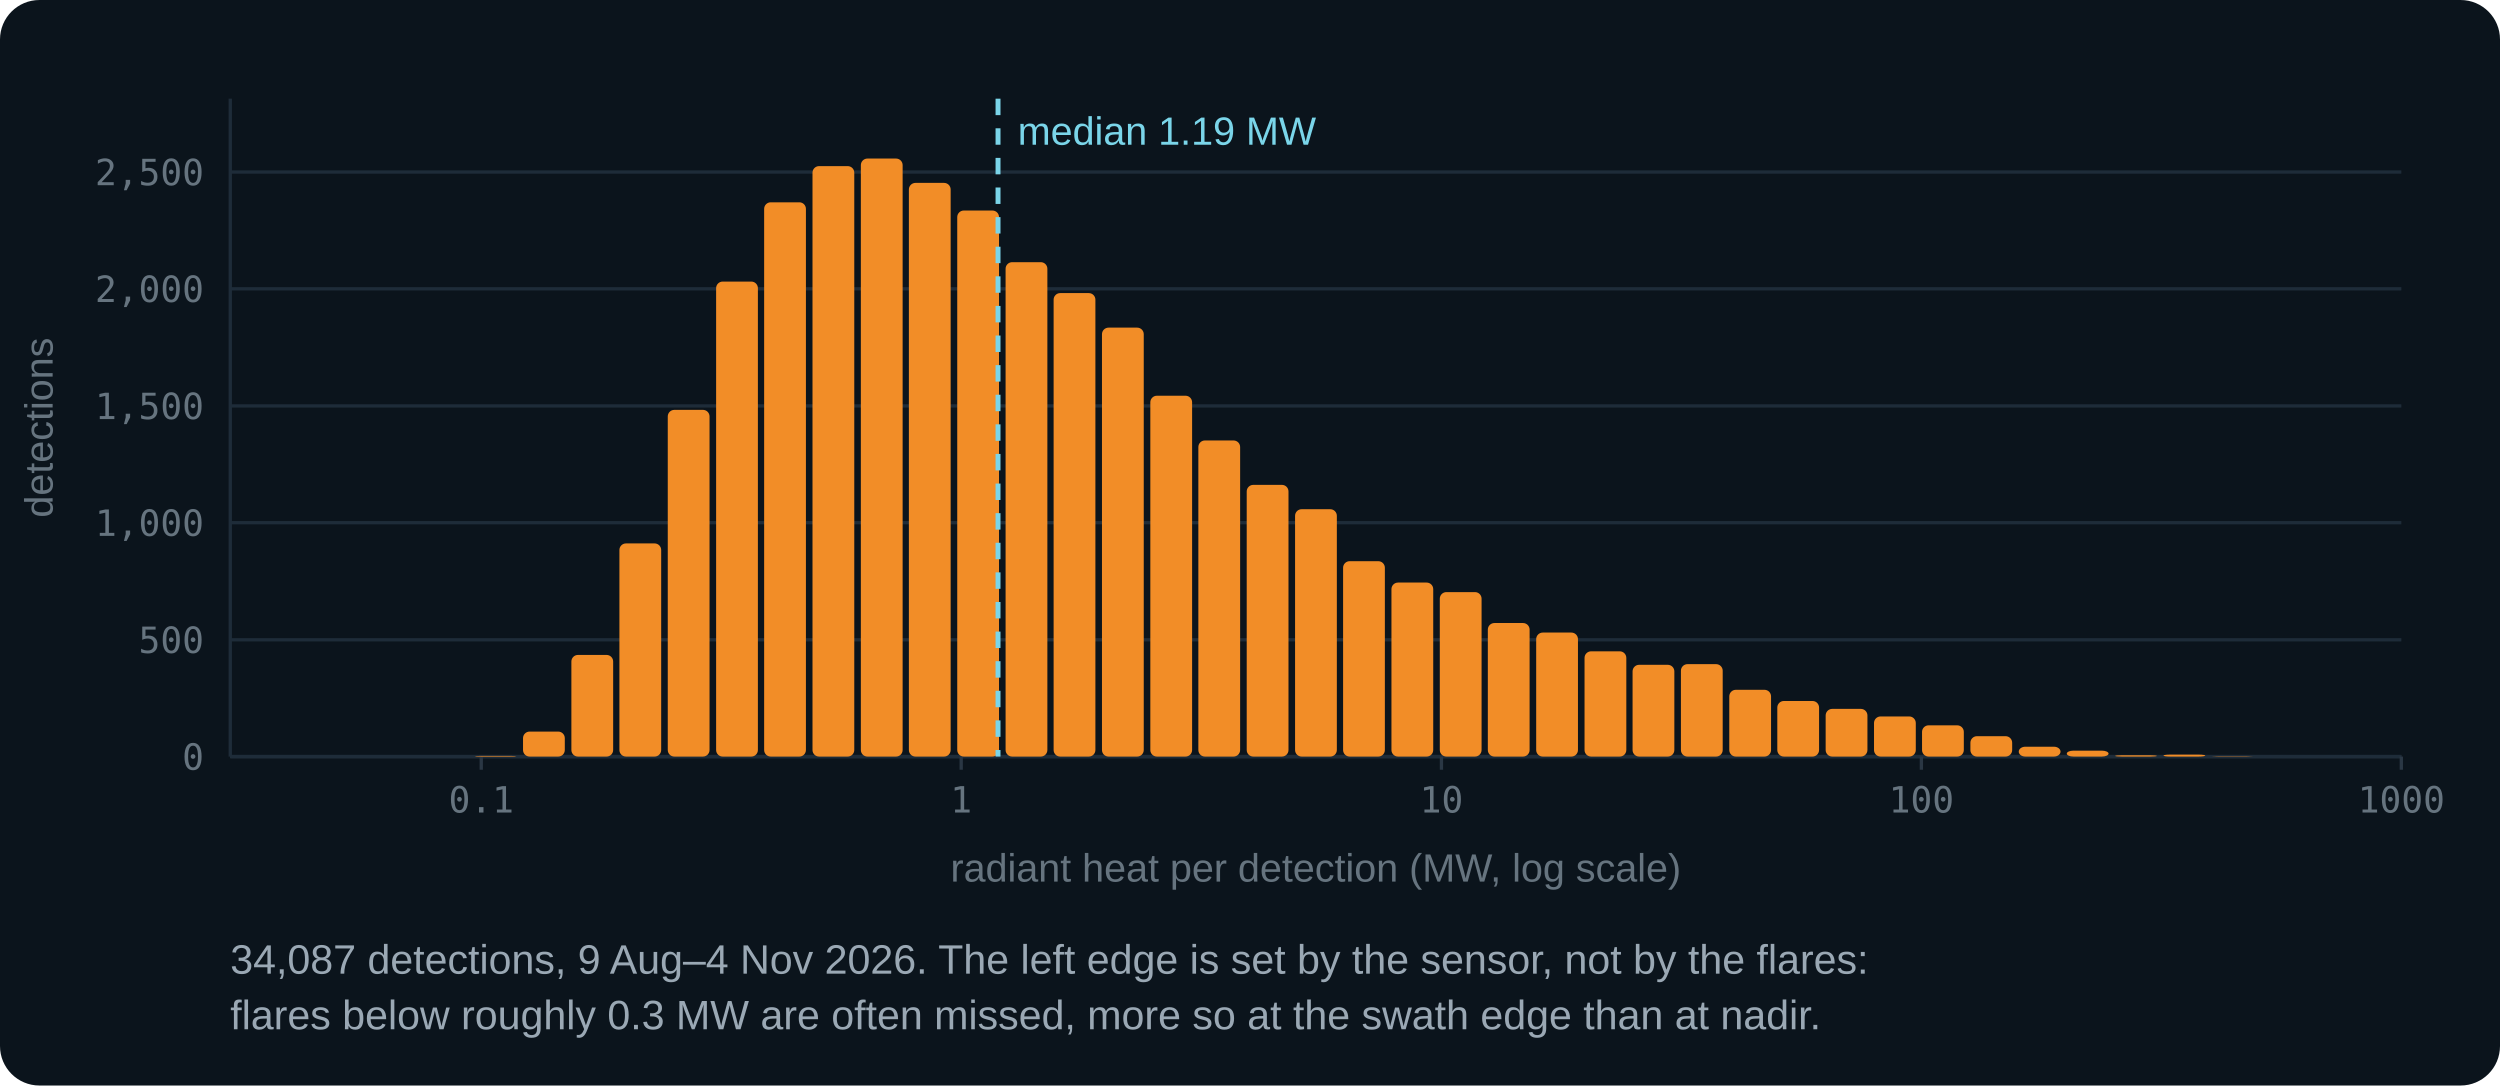
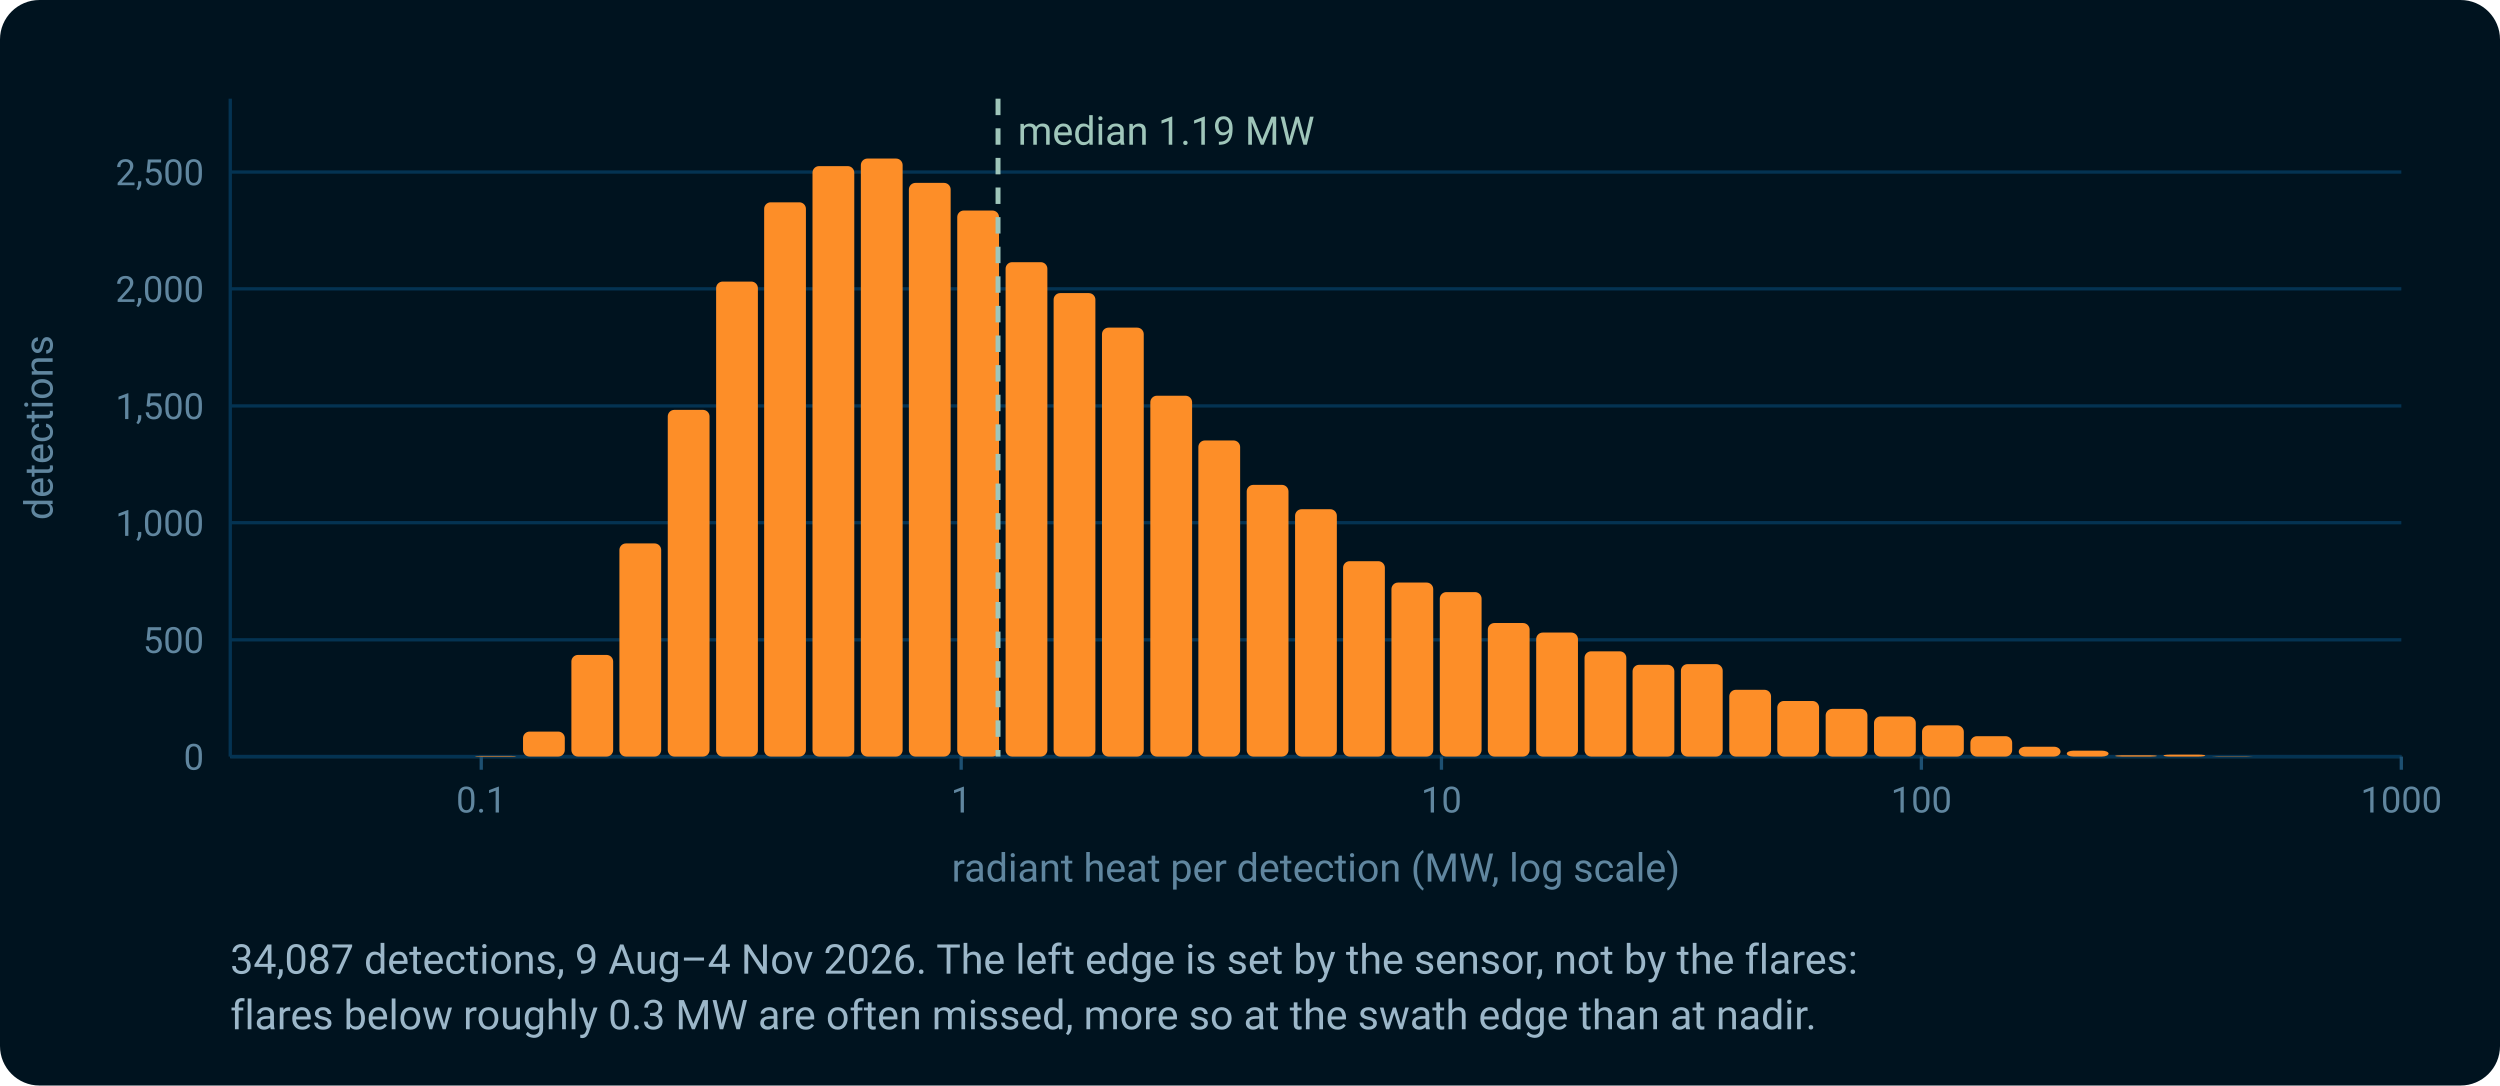
<svg xmlns="http://www.w3.org/2000/svg" viewBox="0 0 760 330" width="760" height="330" role="img" aria-label="How large detected flares are">
-   <rect width="760" height="330" rx="12" fill="#0b141c" />
-   <line x1="70.0" y1="230.0" x2="730.0" y2="230.0" stroke="#2a3744" stroke-width="1" />
-   <line x1="70.0" y1="30.0" x2="70.0" y2="230.0" stroke="#1e2c39" stroke-width="1" />
-   <line x1="70.0" y1="230.0" x2="730.0" y2="230.0" stroke="#1e2c39" stroke-width="1" />
-   <text x="62.0" y="234.0" fill="#66747f" font-size="11" font-family="'IBM Plex Mono', Menlo, Consolas, monospace" text-anchor="end" font-weight="400">0</text>
-   <line x1="70.0" y1="194.5" x2="730.0" y2="194.5" stroke="#1e2c39" stroke-width="1" />
-   <text x="62.0" y="198.5" fill="#66747f" font-size="11" font-family="'IBM Plex Mono', Menlo, Consolas, monospace" text-anchor="end" font-weight="400">500</text>
-   <line x1="70.0" y1="158.9" x2="730.0" y2="158.9" stroke="#1e2c39" stroke-width="1" />
-   <text x="62.0" y="162.9" fill="#66747f" font-size="11" font-family="'IBM Plex Mono', Menlo, Consolas, monospace" text-anchor="end" font-weight="400">1,000</text>
-   <line x1="70.0" y1="123.4" x2="730.0" y2="123.4" stroke="#1e2c39" stroke-width="1" />
-   <text x="62.0" y="127.4" fill="#66747f" font-size="11" font-family="'IBM Plex Mono', Menlo, Consolas, monospace" text-anchor="end" font-weight="400">1,500</text>
-   <line x1="70.0" y1="87.8" x2="730.0" y2="87.8" stroke="#1e2c39" stroke-width="1" />
-   <text x="62.0" y="91.8" fill="#66747f" font-size="11" font-family="'IBM Plex Mono', Menlo, Consolas, monospace" text-anchor="end" font-weight="400">2,000</text>
-   <line x1="70.0" y1="52.3" x2="730.0" y2="52.3" stroke="#1e2c39" stroke-width="1" />
-   <text x="62.0" y="56.3" fill="#66747f" font-size="11" font-family="'IBM Plex Mono', Menlo, Consolas, monospace" text-anchor="end" font-weight="400">2,500</text>
-   <line x1="146.3" y1="230.0" x2="146.3" y2="234.0" stroke="#2a3744" stroke-width="1" />
-   <text x="146.3" y="247.0" fill="#66747f" font-size="11" font-family="'IBM Plex Mono', Menlo, Consolas, monospace" text-anchor="middle" font-weight="400">0.1</text>
-   <line x1="292.2" y1="230.0" x2="292.2" y2="234.0" stroke="#2a3744" stroke-width="1" />
-   <text x="292.2" y="247.0" fill="#66747f" font-size="11" font-family="'IBM Plex Mono', Menlo, Consolas, monospace" text-anchor="middle" font-weight="400">1</text>
-   <line x1="438.2" y1="230.0" x2="438.2" y2="234.0" stroke="#2a3744" stroke-width="1" />
-   <text x="438.2" y="247.0" fill="#66747f" font-size="11" font-family="'IBM Plex Mono', Menlo, Consolas, monospace" text-anchor="middle" font-weight="400">10</text>
-   <line x1="584.1" y1="230.0" x2="584.1" y2="234.0" stroke="#2a3744" stroke-width="1" />
-   <text x="584.1" y="247.0" fill="#66747f" font-size="11" font-family="'IBM Plex Mono', Menlo, Consolas, monospace" text-anchor="middle" font-weight="400">100</text>
-   <line x1="730.0" y1="230.0" x2="730.0" y2="234.0" stroke="#2a3744" stroke-width="1" />
-   <text x="730.0" y="247.0" fill="#66747f" font-size="11" font-family="'IBM Plex Mono', Menlo, Consolas, monospace" text-anchor="middle" font-weight="400">1000</text>
-   <rect x="144.3" y="229.8" width="12.7" height="0.2" fill="#f28d27" rx="2" />
-   <rect x="159.0" y="222.4" width="12.7" height="7.6" fill="#f28d27" rx="2" />
-   <rect x="173.7" y="199.1" width="12.7" height="30.9" fill="#f28d27" rx="2" />
-   <rect x="188.3" y="165.2" width="12.7" height="64.8" fill="#f28d27" rx="2" />
-   <rect x="203.0" y="124.6" width="12.7" height="105.4" fill="#f28d27" rx="2" />
-   <rect x="217.7" y="85.6" width="12.7" height="144.4" fill="#f28d27" rx="2" />
-   <rect x="232.3" y="61.5" width="12.7" height="168.5" fill="#f28d27" rx="2" />
-   <rect x="247.0" y="50.5" width="12.7" height="179.5" fill="#f28d27" rx="2" />
-   <rect x="261.7" y="48.2" width="12.7" height="181.8" fill="#f28d27" rx="2" />
-   <rect x="276.3" y="55.6" width="12.7" height="174.4" fill="#f28d27" rx="2" />
-   <rect x="291.0" y="64.0" width="12.7" height="166.0" fill="#f28d27" rx="2" />
-   <rect x="305.7" y="79.7" width="12.7" height="150.3" fill="#f28d27" rx="2" />
-   <rect x="320.3" y="89.1" width="12.7" height="140.9" fill="#f28d27" rx="2" />
-   <rect x="335.0" y="99.6" width="12.7" height="130.4" fill="#f28d27" rx="2" />
-   <rect x="349.7" y="120.3" width="12.7" height="109.7" fill="#f28d27" rx="2" />
-   <rect x="364.3" y="133.9" width="12.7" height="96.1" fill="#f28d27" rx="2" />
-   <rect x="379.0" y="147.4" width="12.7" height="82.6" fill="#f28d27" rx="2" />
-   <rect x="393.7" y="154.8" width="12.7" height="75.2" fill="#f28d27" rx="2" />
-   <rect x="408.3" y="170.6" width="12.7" height="59.4" fill="#f28d27" rx="2" />
-   <rect x="423.0" y="177.1" width="12.7" height="52.9" fill="#f28d27" rx="2" />
-   <rect x="437.7" y="180.0" width="12.7" height="50.0" fill="#f28d27" rx="2" />
-   <rect x="452.3" y="189.4" width="12.7" height="40.6" fill="#f28d27" rx="2" />
-   <rect x="467.0" y="192.3" width="12.7" height="37.7" fill="#f28d27" rx="2" />
-   <rect x="481.7" y="198.0" width="12.7" height="32.0" fill="#f28d27" rx="2" />
-   <rect x="496.3" y="202.1" width="12.7" height="27.9" fill="#f28d27" rx="2" />
-   <rect x="511.0" y="201.9" width="12.7" height="28.1" fill="#f28d27" rx="2" />
-   <rect x="525.7" y="209.7" width="12.7" height="20.3" fill="#f28d27" rx="2" />
-   <rect x="540.3" y="213.1" width="12.7" height="16.9" fill="#f28d27" rx="2" />
-   <rect x="555.0" y="215.5" width="12.7" height="14.5" fill="#f28d27" rx="2" />
-   <rect x="569.7" y="217.8" width="12.7" height="12.2" fill="#f28d27" rx="2" />
-   <rect x="584.3" y="220.5" width="12.7" height="9.5" fill="#f28d27" rx="2" />
-   <rect x="599.0" y="223.8" width="12.7" height="6.2" fill="#f28d27" rx="2" />
-   <rect x="613.7" y="227.0" width="12.7" height="3.0" fill="#f28d27" rx="2" />
-   <rect x="628.3" y="228.2" width="12.7" height="1.8" fill="#f28d27" rx="2" />
-   <rect x="643.0" y="229.6" width="12.7" height="0.4" fill="#f28d27" rx="2" />
-   <rect x="657.7" y="229.4" width="12.7" height="0.6" fill="#f28d27" rx="2" />
-   <rect x="672.3" y="229.9" width="12.7" height="0.1" fill="#f28d27" rx="2" />
-   <line x1="303.4" y1="30.0" x2="303.4" y2="230.0" stroke="#7ad5e9" stroke-width="1.5" stroke-dasharray="5 4" />
-   <text x="309.4" y="44.0" fill="#7ad5e9" font-size="12" font-family="Archivo, 'Helvetica Neue', Arial, sans-serif" text-anchor="start" font-weight="400">median 1.19 MW</text>
-   <text x="400.0" y="268.0" fill="#66747f" font-size="12" font-family="Archivo, 'Helvetica Neue', Arial, sans-serif" text-anchor="middle" font-weight="400">radiant heat per detection (MW, log scale)</text>
-   <text x="16.0" y="130.0" fill="#66747f" font-size="12" font-family="Archivo, 'Helvetica Neue', Arial, sans-serif" text-anchor="middle" font-weight="400" transform="rotate(-90 16 130.0)">detections</text>
-   <text x="70.0" y="296.0" fill="#9aa8b4" font-size="12.5" font-family="Archivo, 'Helvetica Neue', Arial, sans-serif" text-anchor="start" font-weight="400">34,087 detections, 9 Aug–4 Nov 2026. The left edge is set by the sensor, not by the flares:</text>
-   <text x="70.0" y="312.9" fill="#9aa8b4" font-size="12.5" font-family="Archivo, 'Helvetica Neue', Arial, sans-serif" text-anchor="start" font-weight="400">flares below roughly 0.3 MW are often missed, more so at the swath edge than at nadir.</text>
+   <rect width="760" height="330" rx="12" fill="#00131F" />
+   <line x1="70.0" y1="230.0" x2="730.0" y2="230.0" stroke="#1D5072" stroke-width="1" />
+   <line x1="70.0" y1="30.0" x2="70.0" y2="230.0" stroke="#043352" stroke-width="1" />
+   <line x1="70.0" y1="230.0" x2="730.0" y2="230.0" stroke="#043352" stroke-width="1" />
+   <text x="62.0" y="234.0" fill="#60869F" font-size="11" font-family="Roboto, Arial, sans-serif" text-anchor="end" font-weight="400">0</text>
+   <line x1="70.0" y1="194.5" x2="730.0" y2="194.5" stroke="#043352" stroke-width="1" />
+   <text x="62.0" y="198.5" fill="#60869F" font-size="11" font-family="Roboto, Arial, sans-serif" text-anchor="end" font-weight="400">500</text>
+   <line x1="70.0" y1="158.9" x2="730.0" y2="158.9" stroke="#043352" stroke-width="1" />
+   <text x="62.0" y="162.9" fill="#60869F" font-size="11" font-family="Roboto, Arial, sans-serif" text-anchor="end" font-weight="400">1,000</text>
+   <line x1="70.0" y1="123.4" x2="730.0" y2="123.4" stroke="#043352" stroke-width="1" />
+   <text x="62.0" y="127.4" fill="#60869F" font-size="11" font-family="Roboto, Arial, sans-serif" text-anchor="end" font-weight="400">1,500</text>
+   <line x1="70.0" y1="87.8" x2="730.0" y2="87.8" stroke="#043352" stroke-width="1" />
+   <text x="62.0" y="91.8" fill="#60869F" font-size="11" font-family="Roboto, Arial, sans-serif" text-anchor="end" font-weight="400">2,000</text>
+   <line x1="70.0" y1="52.3" x2="730.0" y2="52.3" stroke="#043352" stroke-width="1" />
+   <text x="62.0" y="56.3" fill="#60869F" font-size="11" font-family="Roboto, Arial, sans-serif" text-anchor="end" font-weight="400">2,500</text>
+   <line x1="146.3" y1="230.0" x2="146.3" y2="234.0" stroke="#1D5072" stroke-width="1" />
+   <text x="146.3" y="247.0" fill="#60869F" font-size="11" font-family="Roboto, Arial, sans-serif" text-anchor="middle" font-weight="400">0.1</text>
+   <line x1="292.2" y1="230.0" x2="292.2" y2="234.0" stroke="#1D5072" stroke-width="1" />
+   <text x="292.2" y="247.0" fill="#60869F" font-size="11" font-family="Roboto, Arial, sans-serif" text-anchor="middle" font-weight="400">1</text>
+   <line x1="438.2" y1="230.0" x2="438.2" y2="234.0" stroke="#1D5072" stroke-width="1" />
+   <text x="438.2" y="247.0" fill="#60869F" font-size="11" font-family="Roboto, Arial, sans-serif" text-anchor="middle" font-weight="400">10</text>
+   <line x1="584.1" y1="230.0" x2="584.1" y2="234.0" stroke="#1D5072" stroke-width="1" />
+   <text x="584.1" y="247.0" fill="#60869F" font-size="11" font-family="Roboto, Arial, sans-serif" text-anchor="middle" font-weight="400">100</text>
+   <line x1="730.0" y1="230.0" x2="730.0" y2="234.0" stroke="#1D5072" stroke-width="1" />
+   <text x="730.0" y="247.0" fill="#60869F" font-size="11" font-family="Roboto, Arial, sans-serif" text-anchor="middle" font-weight="400">1000</text>
+   <rect x="144.3" y="229.8" width="12.7" height="0.2" fill="#FD8E28" rx="2" />
+   <rect x="159.0" y="222.4" width="12.7" height="7.6" fill="#FD8E28" rx="2" />
+   <rect x="173.7" y="199.1" width="12.7" height="30.9" fill="#FD8E28" rx="2" />
+   <rect x="188.3" y="165.2" width="12.7" height="64.8" fill="#FD8E28" rx="2" />
+   <rect x="203.0" y="124.6" width="12.7" height="105.4" fill="#FD8E28" rx="2" />
+   <rect x="217.7" y="85.6" width="12.7" height="144.4" fill="#FD8E28" rx="2" />
+   <rect x="232.3" y="61.5" width="12.7" height="168.5" fill="#FD8E28" rx="2" />
+   <rect x="247.0" y="50.5" width="12.7" height="179.5" fill="#FD8E28" rx="2" />
+   <rect x="261.7" y="48.2" width="12.7" height="181.8" fill="#FD8E28" rx="2" />
+   <rect x="276.3" y="55.6" width="12.7" height="174.4" fill="#FD8E28" rx="2" />
+   <rect x="291.0" y="64.0" width="12.7" height="166.0" fill="#FD8E28" rx="2" />
+   <rect x="305.7" y="79.7" width="12.7" height="150.3" fill="#FD8E28" rx="2" />
+   <rect x="320.3" y="89.1" width="12.7" height="140.9" fill="#FD8E28" rx="2" />
+   <rect x="335.0" y="99.6" width="12.7" height="130.4" fill="#FD8E28" rx="2" />
+   <rect x="349.7" y="120.3" width="12.7" height="109.7" fill="#FD8E28" rx="2" />
+   <rect x="364.3" y="133.9" width="12.7" height="96.1" fill="#FD8E28" rx="2" />
+   <rect x="379.0" y="147.4" width="12.7" height="82.6" fill="#FD8E28" rx="2" />
+   <rect x="393.7" y="154.8" width="12.7" height="75.2" fill="#FD8E28" rx="2" />
+   <rect x="408.3" y="170.6" width="12.7" height="59.4" fill="#FD8E28" rx="2" />
+   <rect x="423.0" y="177.1" width="12.7" height="52.9" fill="#FD8E28" rx="2" />
+   <rect x="437.7" y="180.0" width="12.7" height="50.0" fill="#FD8E28" rx="2" />
+   <rect x="452.3" y="189.4" width="12.7" height="40.6" fill="#FD8E28" rx="2" />
+   <rect x="467.0" y="192.3" width="12.7" height="37.7" fill="#FD8E28" rx="2" />
+   <rect x="481.7" y="198.0" width="12.7" height="32.0" fill="#FD8E28" rx="2" />
+   <rect x="496.3" y="202.1" width="12.7" height="27.9" fill="#FD8E28" rx="2" />
+   <rect x="511.0" y="201.9" width="12.7" height="28.1" fill="#FD8E28" rx="2" />
+   <rect x="525.7" y="209.7" width="12.7" height="20.3" fill="#FD8E28" rx="2" />
+   <rect x="540.3" y="213.1" width="12.7" height="16.9" fill="#FD8E28" rx="2" />
+   <rect x="555.0" y="215.5" width="12.7" height="14.5" fill="#FD8E28" rx="2" />
+   <rect x="569.7" y="217.8" width="12.7" height="12.2" fill="#FD8E28" rx="2" />
+   <rect x="584.3" y="220.5" width="12.7" height="9.5" fill="#FD8E28" rx="2" />
+   <rect x="599.0" y="223.8" width="12.7" height="6.2" fill="#FD8E28" rx="2" />
+   <rect x="613.7" y="227.0" width="12.7" height="3.0" fill="#FD8E28" rx="2" />
+   <rect x="628.3" y="228.2" width="12.7" height="1.8" fill="#FD8E28" rx="2" />
+   <rect x="643.0" y="229.6" width="12.7" height="0.4" fill="#FD8E28" rx="2" />
+   <rect x="657.7" y="229.4" width="12.7" height="0.6" fill="#FD8E28" rx="2" />
+   <rect x="672.3" y="229.9" width="12.7" height="0.1" fill="#FD8E28" rx="2" />
+   <line x1="303.4" y1="30.0" x2="303.4" y2="230.0" stroke="#9FC6BA" stroke-width="1.5" stroke-dasharray="5 4" />
+   <text x="309.4" y="44.0" fill="#9FC6BA" font-size="12" font-family="'PP Neue Montreal', Roboto, Arial, sans-serif" text-anchor="start" font-weight="400">median 1.19 MW</text>
+   <text x="400.0" y="268.0" fill="#60869F" font-size="12" font-family="'PP Neue Montreal', Roboto, Arial, sans-serif" text-anchor="middle" font-weight="400">radiant heat per detection (MW, log scale)</text>
+   <text x="16.0" y="130.0" fill="#60869F" font-size="12" font-family="'PP Neue Montreal', Roboto, Arial, sans-serif" text-anchor="middle" font-weight="400" transform="rotate(-90 16 130.0)">detections</text>
+   <text x="70.0" y="296.0" fill="#9CB7C9" font-size="12.5" font-family="'PP Neue Montreal', Roboto, Arial, sans-serif" text-anchor="start" font-weight="400">34,087 detections, 9 Aug–4 Nov 2026. The left edge is set by the sensor, not by the flares:</text>
+   <text x="70.0" y="312.9" fill="#9CB7C9" font-size="12.5" font-family="'PP Neue Montreal', Roboto, Arial, sans-serif" text-anchor="start" font-weight="400">flares below roughly 0.3 MW are often missed, more so at the swath edge than at nadir.</text>
</svg>
